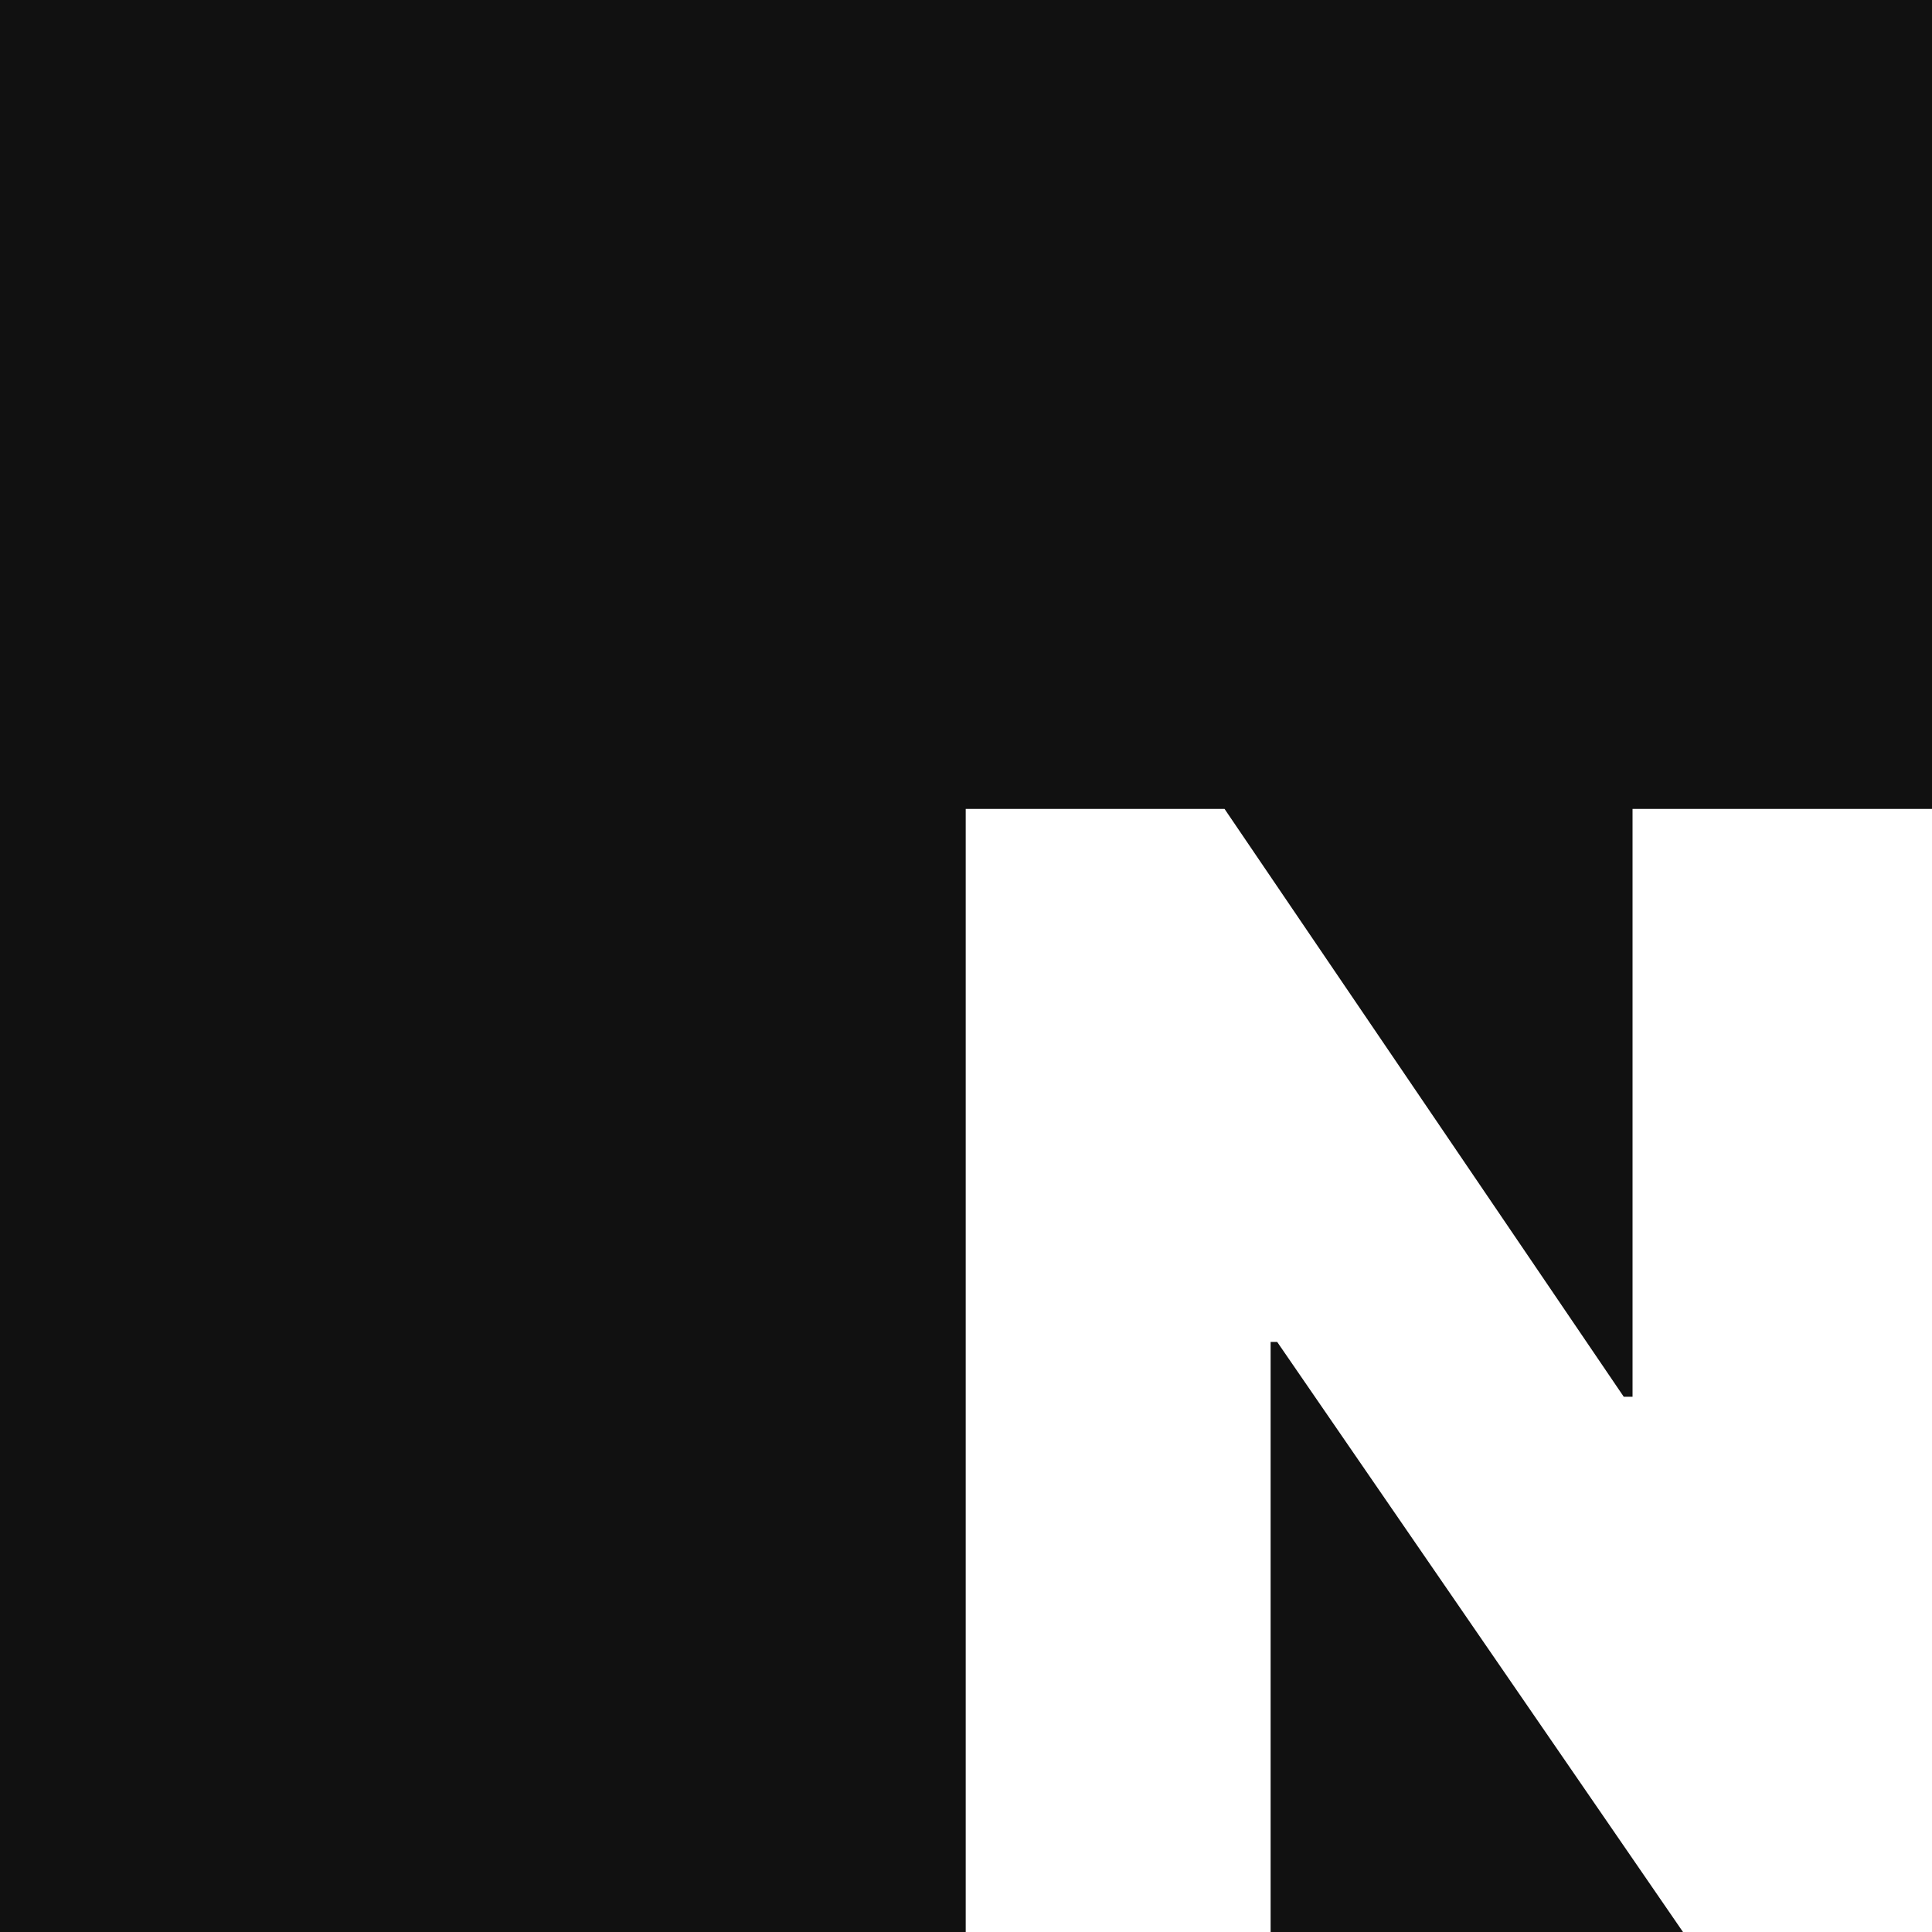
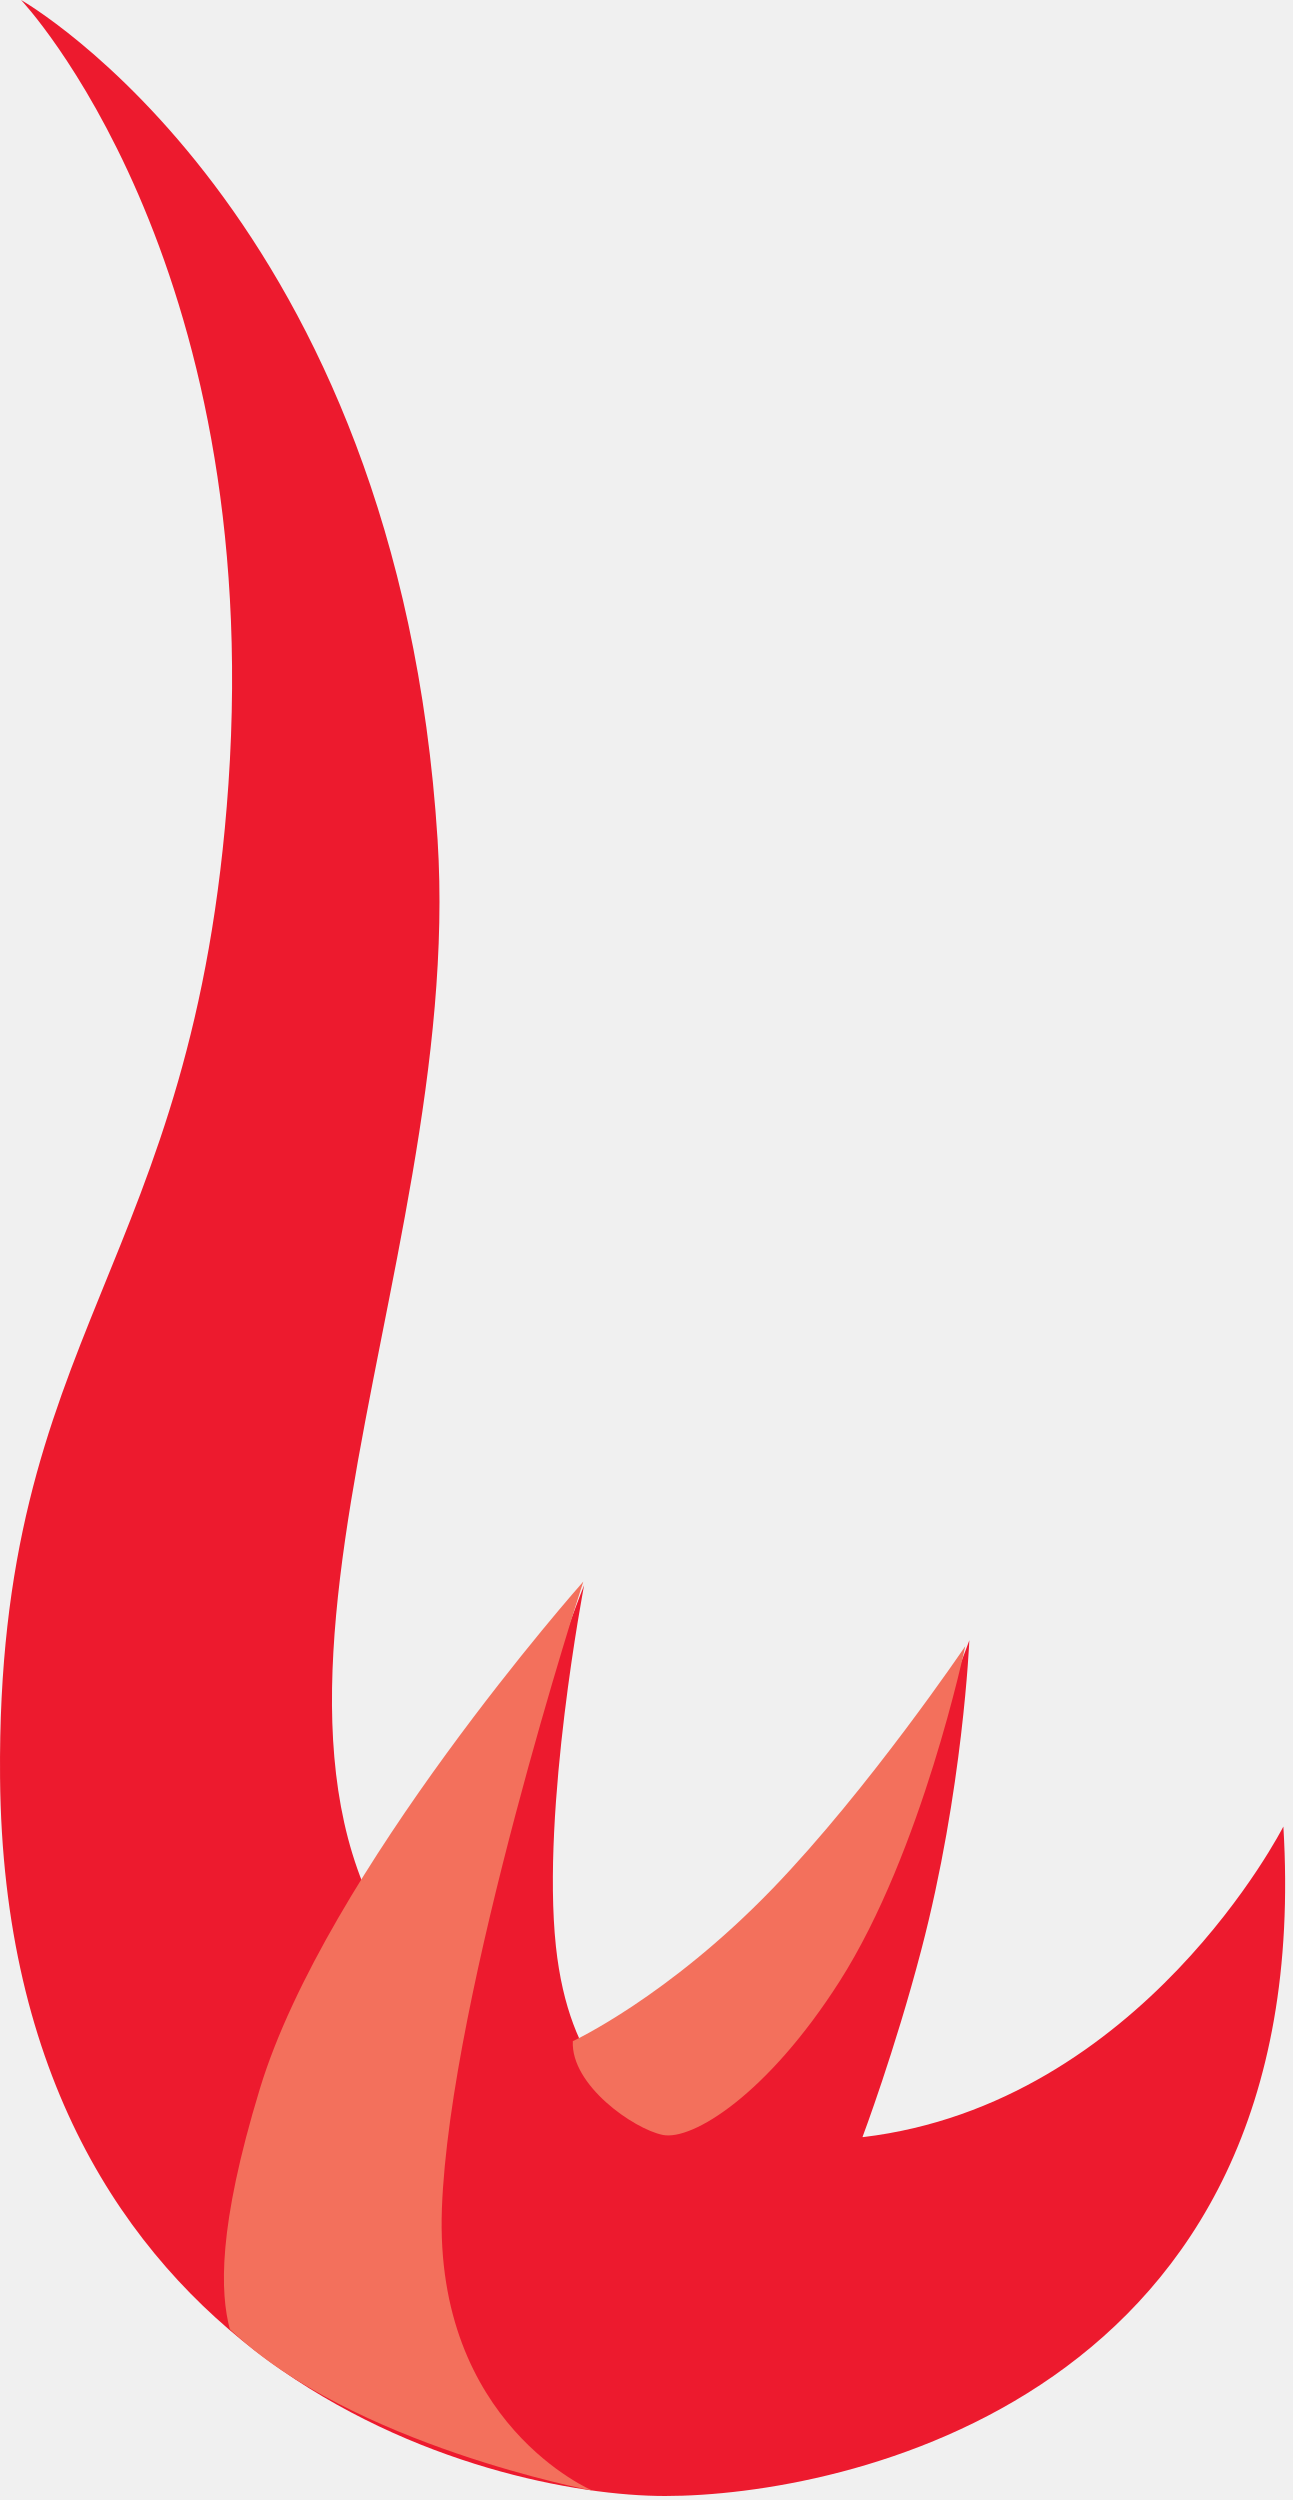
- <svg xmlns="http://www.w3.org/2000/svg" width="200" height="200" viewBox="0 0 200 200" fill="none">
-   <g clip-path="url(#clip0)">
-     <rect width="200" height="200" fill="#111111" />
-     <path d="M200.563 83.739H169V144.594H168.092L126.765 83.739H99.971V200H131.534V138.918H132.215L174.223 200H200.563V83.739Z" fill="white" />
-   </g>
-   <defs>
-     <clipPath id="clip0">
-       <rect width="200" height="200" fill="white" />
-     </clipPath>
-   </defs>
+ <svg xmlns="http://www.w3.org/2000/svg" width="168" height="325" viewBox="0 0 168 325" fill="none">
+   <path d="M126.027 213.2C126.027 213.2 114.777 244.56 101.577 261.29C94.567 270.17 90.127 274.12 87.487 275.87C86.637 275.64 85.777 275.4 84.907 275.14C81.717 273.88 73.997 269.17 72.267 253.02C70.367 235.09 75.937 206.07 75.937 206.07C75.937 206.07 65.287 232.56 59.537 262.05C22.417 230.21 60.507 166.23 56.887 109.19C51.727 27.75 2.737 0 2.737 0C2.737 0 34.397 33.42 29.697 101.93C25.327 165.22 -0.493 172.71 0.007 231.1C0.697 308.71 63.507 324.48 86.467 324.48C109.427 324.48 171.327 311.89 166.837 237.45C166.837 237.45 148.497 273.51 112.157 277.83L112.137 277.78C112.137 277.78 116.327 266.64 119.757 253.53C125.197 232.78 126.017 213.2 126.017 213.2" fill="#ED1A2E" />
+   <path d="M75.817 205.62C75.817 205.62 42.337 243.35 33.777 271.56C28.267 289.65 28.637 298.09 29.877 302.79C45.677 317.89 77.027 323.78 77.027 323.78C77.027 323.78 56.427 315.13 57.447 287.13C58.467 259.12 75.827 205.62 75.827 205.62M125.497 213.99C125.497 213.99 112.967 232.53 100.457 245.5C86.837 259.62 74.467 265.35 74.467 265.35C74.187 271.05 82.357 276.76 86.157 277.54C89.977 278.31 99.727 272.35 109.157 257.56C119.897 240.71 125.487 214 125.487 214" fill="#F3705C" />
</svg>
